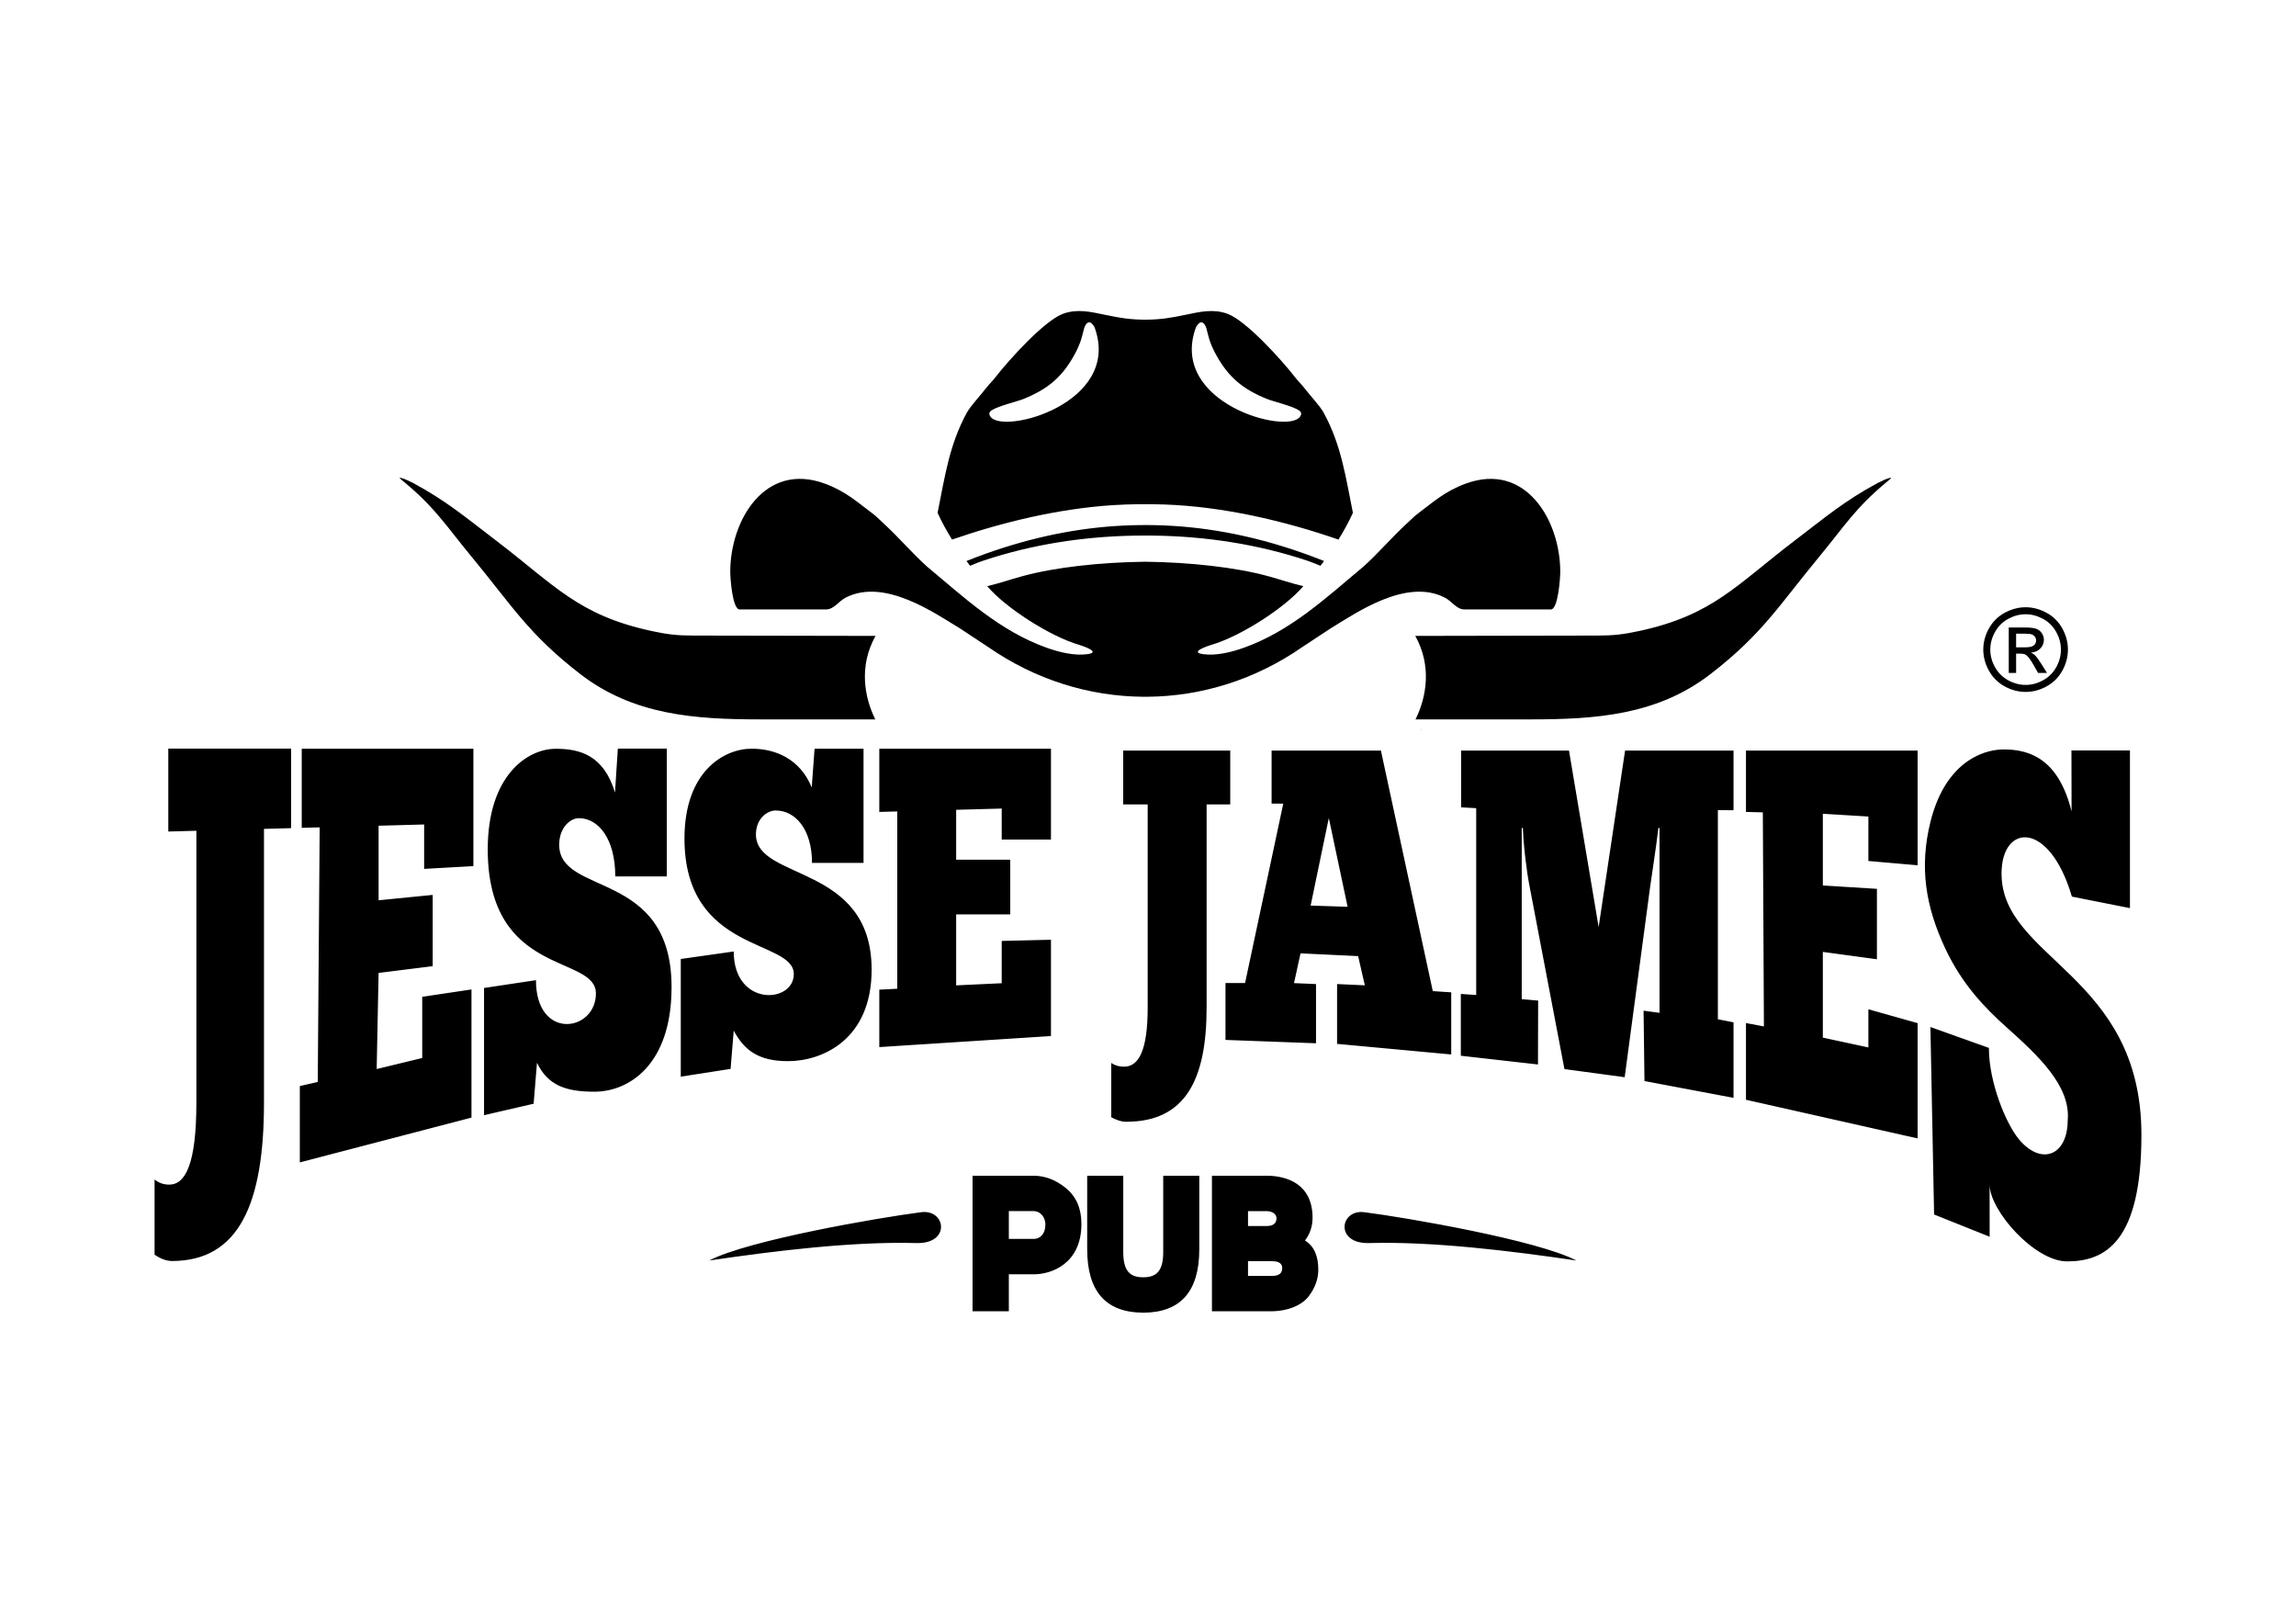
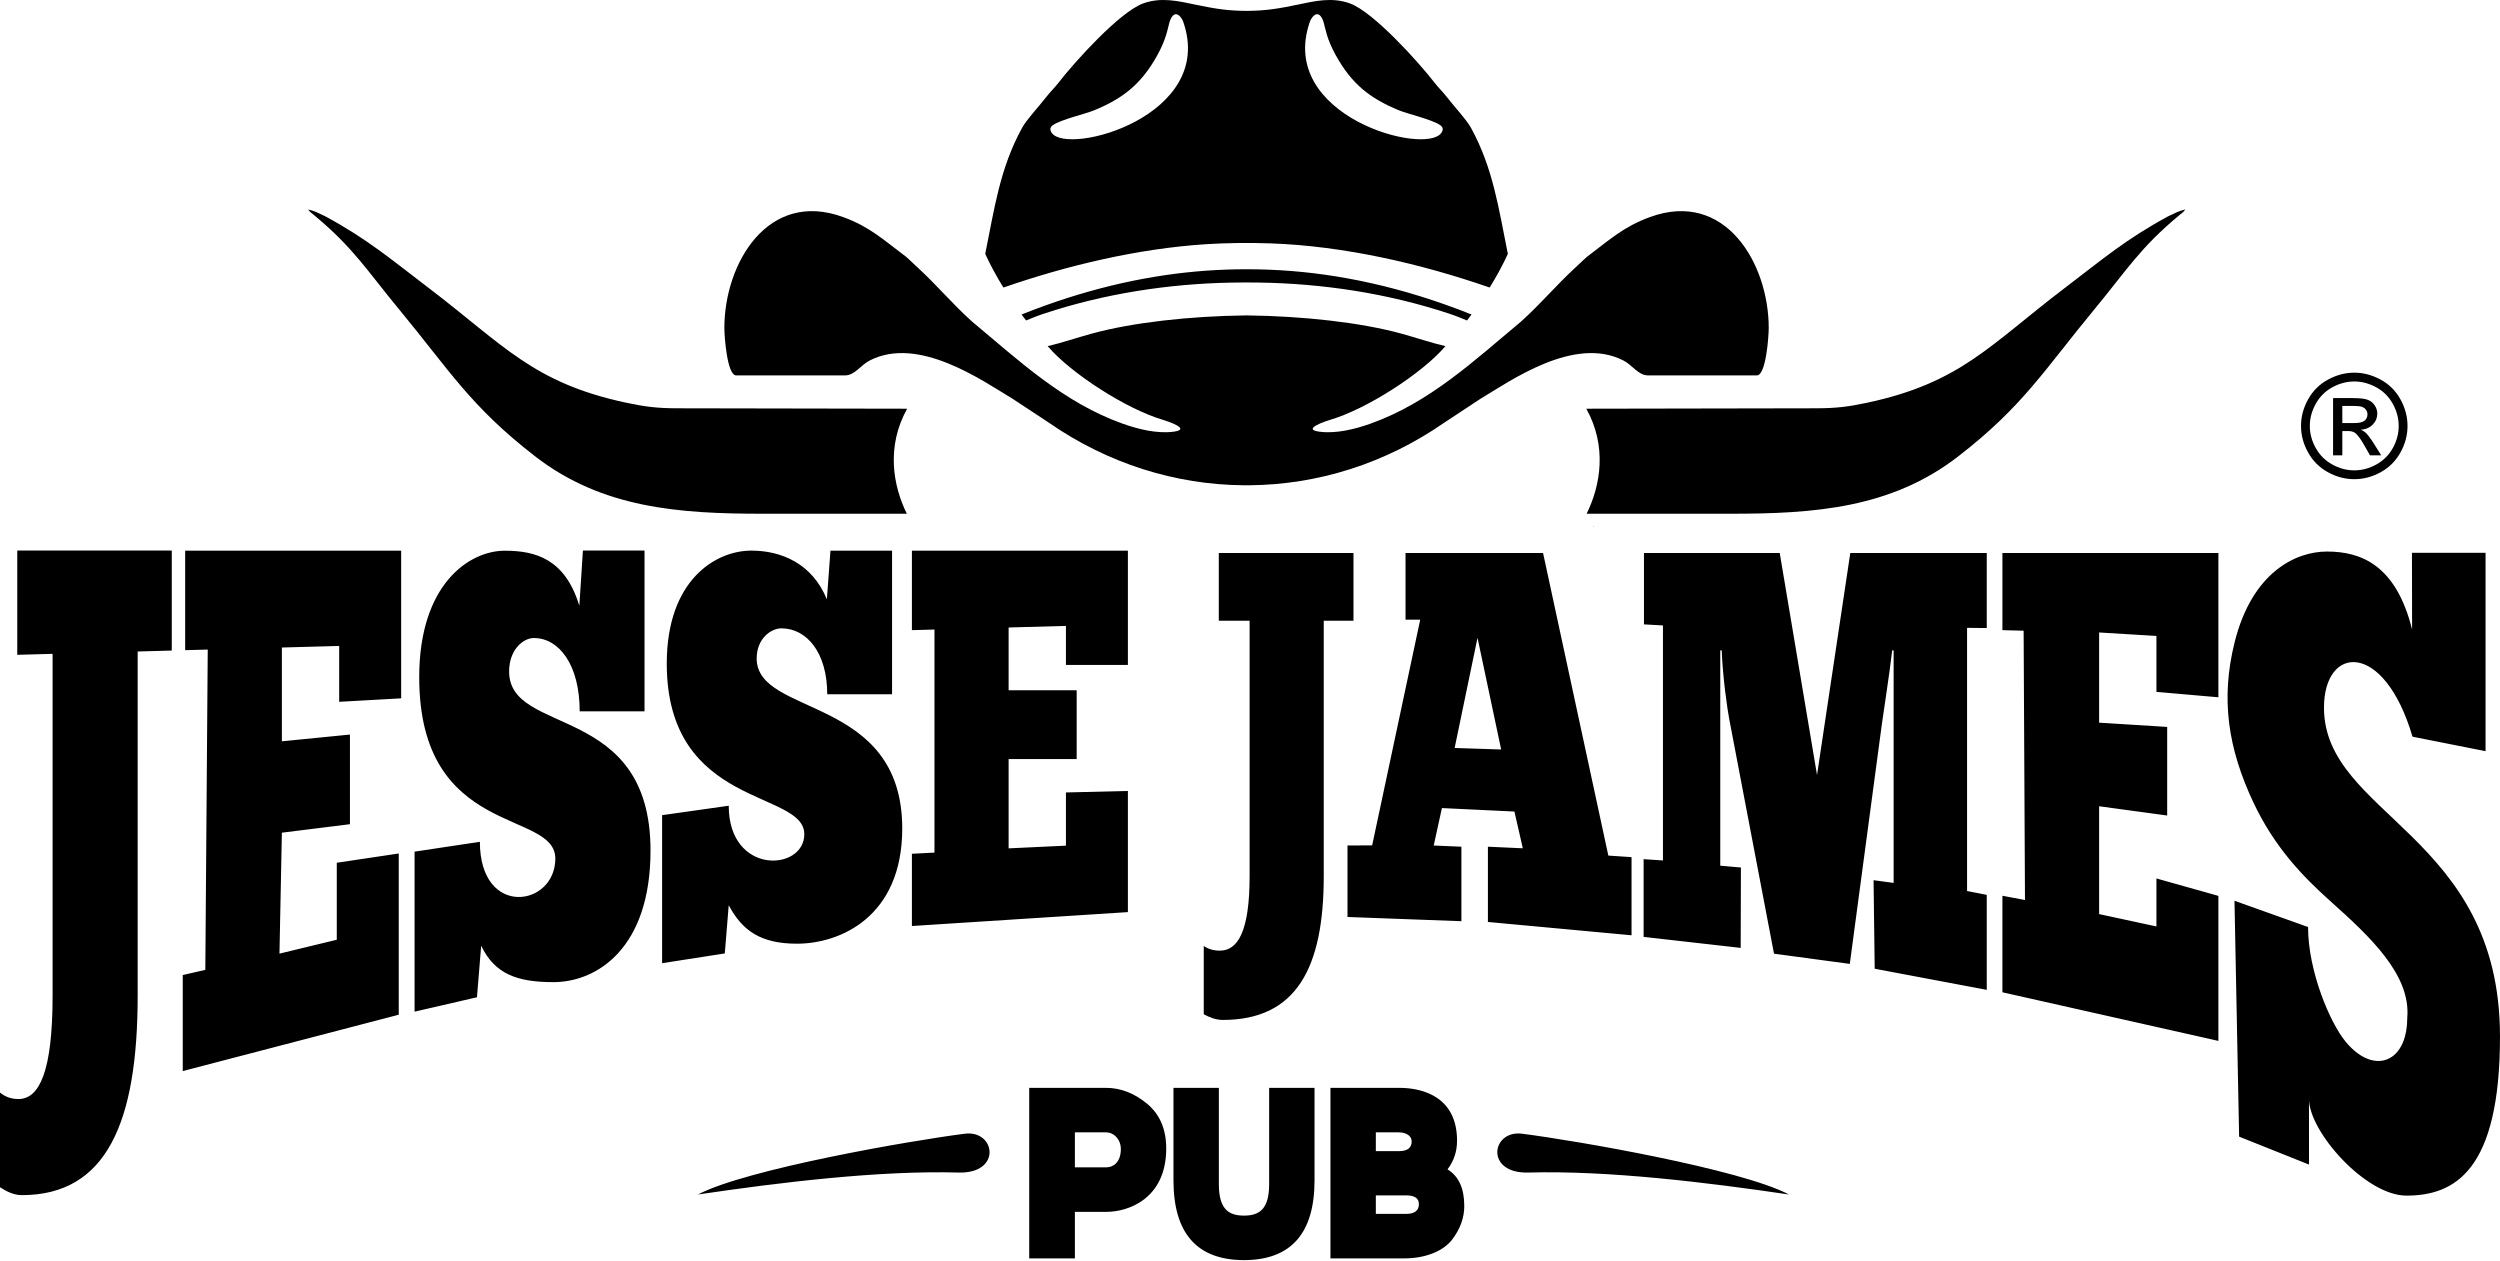
- <svg xmlns="http://www.w3.org/2000/svg" viewBox="0 0 841.89 595.276">
-   <g id="logo-pub" class="logo-pub">
-     <path fill-rule="evenodd" d="M267.768 209.612c0-18.86 12.702-40.355 34.626-32.323 7.786 2.854 11.789 6.668 18.354 11.589.061.053.785.708.906.822l2.676 2.506c5.387 4.966 10.139 10.627 15.591 15.503 13.742 11.469 26.708 23.66 43.922 29.785 4.473 1.591 10.033 3.003 14.943 2.323 5.245-.726-2.157-3.118-2.961-3.364-10.73-3.075-27.131-13.644-33.843-21.554 4.249-.99 8.485-2.454 12.812-3.64 12.048-3.303 28.735-5.109 44.88-5.314.141-.002.281-.002.422-.001 16.178.198 32.912 2.005 44.987 5.315 4.326 1.186 8.563 2.65 12.812 3.64-6.712 7.911-23.114 18.479-33.843 21.554-.803.246-8.206 2.638-2.961 3.364 4.91.68 10.47-.732 14.943-2.323 17.214-6.125 30.18-18.316 43.922-29.785 5.452-4.877 10.204-10.537 15.591-15.503l2.676-2.506c.121-.114.845-.769.906-.822 6.564-4.921 10.568-8.736 18.354-11.589 21.924-8.032 34.626 13.462 34.626 32.323 0 2.262-.762 13.82-3.455 13.82h-31.671c-2.883 0-4.583-2.986-7.187-4.33-14.291-7.376-32.926 5.89-41.792 11.206l-10.412 6.864c-17.292 12.017-37.022 18.106-56.785 18.27l-.201.001c-.222.001-.445.003-.667.003-.222 0-.445-.001-.667-.003l-.201-.001c-19.763-.164-39.493-6.253-56.785-18.27l-10.412-6.864c-8.866-5.316-27.501-18.582-41.792-11.206-2.603 1.344-4.304 4.33-7.187 4.33h-31.671c-2.693 0-3.455-11.558-3.455-13.82zm155.404-13.247c19.012.257 37.921 3.146 55.802 9.065 2.3.762 3.902 1.468 5.208 1.992l1.313-1.744c-20-8.009-38.734-11.894-55.758-12.898-8.131-.479-16.467-.36-24.574.372-15.676 1.42-32.712 5.289-50.782 12.526l1.313 1.744c1.306-.524 2.909-1.23 5.208-1.992 17.51-5.796 36.004-8.687 54.617-9.045 2.551-.05 5.102-.055 7.653-.019zm3.684-11.415c21.451.729 43.925 5.938 63.929 12.871 2.011-3.252 3.802-6.52 5.299-9.809-2.667-13.151-4.253-24.91-10.745-36.743-1.321-2.408-4.793-6.072-7.088-9.035-1.209-1.561-2.253-2.463-3.461-4.025-4.747-6.143-17.824-20.619-24.645-23.15-5.253-1.949-10.284-.724-15.429.349-2.55.532-4.9.989-7.266 1.304-4.743.632-9.909.65-14.666.047-2.488-.316-4.947-.793-7.626-1.351-5.145-1.073-10.177-2.297-15.429-.349-6.821 2.531-19.898 17.007-24.645 23.15-1.207 1.562-2.252 2.464-3.461 4.025-2.295 2.962-5.767 6.627-7.088 9.035-6.492 11.833-8.077 23.591-10.745 36.743 1.497 3.289 3.288 6.557 5.299 9.809 18.495-6.41 39.101-11.346 59.058-12.631 5.939-.38 12.678-.445 18.707-.24zm49.855-32.212c-4.553 6.756-47.884-4.851-38.336-32.322.127-.366.288-.702.49-1.001 1.616-2.398 2.95-.949 3.557 1.188.543 1.914.878 4.764 3.548 9.574 4.546 8.187 9.765 12.482 18.5 16.049 2.383.973 9.398 2.608 11.804 4.208.945.628 1.083 1.345.437 2.304zm-113.546 0c4.553 6.756 47.884-4.851 38.336-32.322-.127-.366-.288-.702-.49-1.001-1.616-2.398-2.95-.949-3.557 1.188-.543 1.914-.878 4.764-3.548 9.574-4.546 8.187-9.765 12.482-18.5 16.049-2.383.973-9.398 2.608-11.804 4.208-.945.628-1.083 1.345-.437 2.304z" />
-     <path fill-rule="evenodd" d="M693.334 175.105c-1.99.485-2.853 1.064-4.76 1.926-12.425 6.718-19.161 12.525-30.271 20.978-21.753 16.55-30.227 27.505-57.3 33.339-5.784 1.246-9.313 1.652-15.156 1.662l-66.903.123c6.131 10.991 4.153 22.402.094 30.607h42.036c24.28 0 46.698-1.58 66.23-16.691 18.939-14.649 24.927-25.002 39.857-43.063 9.26-11.2 13.147-17.755 24.636-27.28.584-.484 1.131-.829 1.623-1.506.074-.127-.048-.105-.084-.096zm-172.403 92.357l.086.176.086-.176h-.172zm-113.463 142.133c1.67.905 3.55 1.658 5.533 1.658 21.503 0 29.436-15.22 29.436-41.893v-74.442h8.664v-19.741h-39.248v19.741h8.977v74.442c0 16.124-3.445 21.7-8.664 21.7-1.879 0-3.34-.452-4.697-1.356v19.891zm124.664-23.01v-22.777l-6.763-.45-19.02-88.18h-40.083v19.439h4.28l-14.007 65.777-7.183.012v20.845l33.194 1.229v-21.709l-8.068-.345 2.388-10.912 21.129 1.009 2.449 10.709-10.174-.462v21.933l41.857 3.881zm-51.551-54.587l6.665-32.106 6.89 32.549-13.556-.443zm127.926-28.438v67.759l-5.846-.787.327 25.799 32.658 6.158v-27.683l-5.74-1.125v-76.687l5.74.056v-21.87h-39.769l-9.694 64.696-10.869-64.696h-39.561v20.801l5.533.31v68.49l-5.637-.386v22.657l28.288 3.205.067-23.424-6.018-.527v-62.747h.418c.313 8.063 1.669 17.255 2.192 19.995l13.049 68.39 22.088 2.979 9.329-69.757c.501-3.749 2.192-14.352 3.027-21.608h.417zm31.701-28.382v22.488l6.181.161.395 78.477-6.577-1.237v28.125l62.942 14.171v-42.262l-18.057-5.081v13.988l-16.701-3.599v-31.426l19.832 2.7v-25.82l-19.832-1.237v-26.285l16.701 1.012v16.299l18.057 1.575v-42.049h-62.942zm68.98 170.081l20.367 8.144-.012-19.138c.006 9.57 16.508 28.18 28.388 28.18 13.998 0 27.278-7.15 27.278-46.369 0-58.866-51.292-64.464-51.292-95.836 0-18.296 17.547-19.637 25.797 8.472l21.289 4.221v-57.801h-21.45l.043 22.336c-4.704-18.855-14.934-22.713-24.813-22.713-9.028 0-21.796 5.963-26.904 26.429-4.17 16.702-1.847 31.093 5.429 46.602 6.186 13.185 14.593 21.799 22.338 28.731 11.632 10.411 23.649 21.533 22.54 34.156 0 5.436-1.708 9.287-4.299 11.189-3.583 2.631-8.858 1.535-13.643-4.246-4.598-5.555-10.964-20.606-10.964-33.441l-21.444-7.652 1.352 68.735zm-652.509 14.748c1.916 1.254 4.071 2.3 6.347 2.3 24.669 0 33.77-21.112 33.77-58.108v-100.315l9.939-.274v-29.147h-45.026v30.388l10.298-.284v99.632c0 22.364-3.951 30.099-9.939 30.099-2.156 0-3.832-.627-5.389-1.881v27.59zm53.961-185.509v29.004l6.576-.182-.703 93.333-6.577 1.519v27.979l62.942-16.419v-46.985l-18.058 2.699v22.435l-16.701 4.049.703-35.244 19.833-2.474v-26.124l-19.833 1.968v-27.331l16.701-.46v16.28l18.059-1.012v-43.035h-62.942zm66.846 134.347l18.184-4.198 1.23-15.021c3.967 8.286 10.537 10.611 21.08 10.611 12.422 0 28.267-9.625 28.267-38.349 0-43.27-41.204-33.208-41.204-52.173 0-6.444 4.175-9.758 7.203-9.758 7.307 0 13.362 7.733 13.362 21.358h18.893v-46.862h-17.954l-1.044 16.113c-4.175-13.81-12.965-16.051-21.733-16.051-10.23 0-24.926 9.607-24.926 36.858 0 46.952 39.665 38.489 39.665 52.85 0 14.082-21.987 17.403-21.987-4.881l-19.034 2.868v46.635zm72.138-14.127l18.267-2.844 1.148-14.048c3.967 7.456 9.361 11.209 19.903 11.209 12.422 0 30.662-7.718 30.662-33.566 0-38.937-42.422-32.486-42.422-49.551 0-5.799 4.175-8.782 7.203-8.782 7.306 0 13.361 6.959 13.361 19.22h18.892v-41.861h-17.954l-1.043 14.192c-4.284-10.458-13.266-14.201-22.033-14.201-10.23 0-24.626 8.402-24.626 32.923 0 42.25 40.084 36.783 40.084 49.706 0 10.85-22.026 12.034-22.026-8.285l-19.415 2.75v43.138zm72.796-120.22v23.166l6.577-.18v65.005l-6.577.337v21.054l62.942-4.049v-35.306l-18.057.438v15.502l-16.702.787v-26.025h19.832v-20.042h-19.832v-18.297l16.702-.46v11.373h18.057v-33.303h-62.942zm255.591 187.625c-23.668-3.497-52.677-7.052-75.944-6.397-12.718.359-10.801-12.458-1.826-11.317 15.683 1.996 63.597 10.287 77.769 17.713zm-431.366-287.019c1.99.485 2.853 1.064 4.76 1.926 12.425 6.718 19.161 12.525 30.271 20.978 21.753 16.55 30.227 27.505 57.3 33.339 5.784 1.246 9.313 1.652 15.156 1.662l66.903.123c-6.131 10.991-4.153 22.402-.094 30.607h-42.035c-24.28 0-46.698-1.58-66.23-16.691-18.939-14.649-24.927-25.002-39.857-43.063-9.26-11.2-13.147-17.755-24.636-27.28-.584-.484-1.131-.829-1.623-1.506-.074-.127.048-.105.084-.096zm113.414 287.019c23.668-3.497 52.677-7.052 75.944-6.397 12.718.359 10.801-12.458 1.826-11.317-15.683 1.996-63.597 10.287-77.769 17.713zm482.697-239.495c2.604 0 5.145.667 7.63 2.007 2.478 1.334 4.415 3.25 5.798 5.735 1.383 2.492 2.078 5.089 2.078 7.784 0 2.674-.681 5.25-2.05 7.714-1.362 2.471-3.271 4.387-5.734 5.749-2.463 1.369-5.04 2.049-7.721 2.049-2.688 0-5.264-.681-7.728-2.049-2.464-1.362-4.38-3.278-5.748-5.749-1.369-2.464-2.057-5.039-2.057-7.714 0-2.695.695-5.292 2.085-7.784 1.397-2.485 3.334-4.401 5.811-5.735 2.485-1.34 5.026-2.007 7.636-2.007zm-6.19 24.088v-16.677h5.742c1.965 0 3.383.154 4.26.463.884.309 1.579.843 2.106 1.614.519.765.779 1.579.779 2.443 0 1.214-.435 2.281-1.313 3.18-.87.905-2.028 1.411-3.474 1.523.589.246 1.067.54 1.418.884.674.653 1.495 1.755 2.471 3.306l2.036 3.264h-3.271l-1.488-2.625c-1.165-2.071-2.112-3.369-2.829-3.888-.491-.379-1.207-.569-2.155-.561h-1.586v7.075h-2.695zm2.695-9.391h3.271c1.565 0 2.632-.232 3.2-.695.569-.463.856-1.081.856-1.839 0-.491-.14-.933-.414-1.319-.274-.393-.653-.681-1.137-.87-.491-.189-1.39-.288-2.709-.288h-3.067v5.011zm3.495-12.129c-2.183 0-4.309.561-6.373 1.678-2.063 1.116-3.678 2.716-4.843 4.794-1.165 2.078-1.748 4.239-1.748 6.485 0 2.239.575 4.38 1.72 6.429 1.144 2.049 2.744 3.65 4.801 4.794 2.057 1.144 4.204 1.72 6.443 1.72 2.232 0 4.38-.576 6.436-1.72 2.057-1.144 3.657-2.744 4.794-4.794 1.137-2.05 1.705-4.19 1.705-6.429 0-2.246-.582-4.408-1.741-6.485-1.158-2.077-2.772-3.678-4.843-4.794-2.071-1.116-4.19-1.678-6.352-1.678zm-372.84 255.541v-13.561h9.265c6.233 0 17.351-3.79 17.351-18.446 0-5.644-1.853-9.939-5.559-13.056-3.79-3.116-7.749-4.632-12.045-4.632h-22.321v49.695h13.308zm9.181-36.724c2.022 0 4.211 1.853 4.211 4.885 0 3.79-2.19 5.306-4.211 5.306h-9.181v-10.192h9.181zm40.27 37.229c13.561-.084 20.384-7.833 20.384-23.247v-26.953h-13.224v28.048c0 7.328-2.864 9.181-7.328 9.181-4.464 0-7.328-1.853-7.328-9.181v-28.048h-13.224v26.953c0 15.414 6.822 23.163 20.383 23.247h.337zm38.248-37.229h6.739c1.937 0 3.706.926 3.706 2.611 0 1.937-1.263 2.864-3.706 2.864h-6.739v-5.475zm0 18.362h8.844c2.443 0 3.706.842 3.706 2.527 0 1.937-1.263 2.864-3.706 2.864h-8.844v-5.391zm8.255 18.362c6.486 0 11.54-2.274 13.982-5.475 2.443-3.201 3.538-6.486 3.538-9.771 0-5.138-1.6-8.676-4.885-10.697 1.853-2.443 2.78-5.222 2.78-8.339 0-12.466-9.518-15.414-16.846-15.414h-20.047v49.695h21.478z" />
+ <svg xmlns="http://www.w3.org/2000/svg" width="728.531" height="367.214" viewBox="0 0 728.531 367.214">
+   <g id="logo-pub" class="logo-pub-index">
+     <path fill-rule="evenodd" d="M211.088 95.582c0-18.86 12.702-40.355 34.626-32.323 7.786 2.854 11.789 6.668 18.354 11.589.061.053.785.708.906.822l2.676 2.506c5.387 4.966 10.139 10.627 15.591 15.503 13.742 11.469 26.708 23.66 43.922 29.785 4.473 1.591 10.033 3.003 14.943 2.323 5.245-.726-2.157-3.118-2.961-3.364-10.73-3.075-27.131-13.644-33.843-21.554 4.249-.99 8.485-2.454 12.812-3.64 12.048-3.303 28.735-5.109 44.88-5.314.141-.002.281-.002.422-.001 16.178.198 32.912 2.005 44.987 5.315 4.326 1.186 8.563 2.65 12.812 3.64-6.712 7.911-23.114 18.479-33.843 21.554-.803.246-8.206 2.638-2.961 3.364 4.91.68 10.47-.732 14.943-2.323 17.214-6.125 30.18-18.316 43.922-29.785 5.452-4.877 10.204-10.537 15.591-15.503l2.676-2.506c.121-.114.845-.769.906-.822 6.564-4.921 10.568-8.736 18.354-11.589 21.924-8.032 34.626 13.462 34.626 32.323 0 2.262-.762 13.82-3.455 13.82h-31.671c-2.883 0-4.583-2.986-7.187-4.33-14.291-7.376-32.926 5.89-41.792 11.206l-10.412 6.864c-17.292 12.017-37.022 18.106-56.785 18.27l-.201.001c-.222.001-.445.003-.667.003-.222 0-.445-.001-.667-.003l-.201-.001c-19.763-.164-39.493-6.253-56.785-18.27l-10.412-6.864c-8.866-5.316-27.501-18.582-41.792-11.206-2.603 1.344-4.304 4.33-7.187 4.33h-31.671c-2.693 0-3.455-11.558-3.455-13.82zm155.404-13.247c19.012.257 37.921 3.146 55.802 9.065 2.3.762 3.902 1.468 5.208 1.992l1.313-1.744c-20-8.009-38.734-11.894-55.758-12.898-8.131-.479-16.467-.36-24.574.372-15.676 1.42-32.712 5.289-50.782 12.526l1.313 1.744c1.306-.524 2.909-1.23 5.208-1.992 17.51-5.796 36.004-8.687 54.617-9.045 2.551-.05 5.102-.055 7.653-.019zm3.684-11.415c21.451.729 43.925 5.938 63.929 12.871 2.011-3.252 3.802-6.52 5.299-9.809-2.667-13.151-4.253-24.91-10.745-36.743-1.321-2.408-4.793-6.072-7.088-9.035-1.209-1.561-2.253-2.463-3.461-4.025-4.747-6.143-17.824-20.619-24.645-23.15-5.253-1.949-10.284-.724-15.429.349-2.55.532-4.9.989-7.266 1.304-4.743.632-9.909.65-14.666.047-2.488-.316-4.947-.793-7.626-1.351-5.145-1.073-10.177-2.297-15.429-.349-6.821 2.531-19.898 17.007-24.645 23.15-1.207 1.562-2.252 2.464-3.461 4.025-2.295 2.962-5.767 6.627-7.088 9.035-6.492 11.833-8.077 23.591-10.745 36.743 1.497 3.289 3.288 6.557 5.299 9.809 18.495-6.41 39.101-11.346 59.058-12.631 5.939-.38 12.678-.445 18.707-.24zm49.855-32.212c-4.553 6.756-47.884-4.851-38.336-32.322.127-.366.288-.702.49-1.001 1.616-2.398 2.95-.949 3.557 1.188.543 1.914.878 4.764 3.548 9.574 4.546 8.187 9.765 12.482 18.5 16.049 2.383.973 9.398 2.608 11.804 4.208.945.628 1.083 1.345.437 2.304zm-113.546 0c4.553 6.756 47.884-4.851 38.336-32.322-.127-.366-.288-.702-.49-1.001-1.616-2.398-2.95-.949-3.557 1.188-.543 1.914-.878 4.764-3.548 9.574-4.546 8.187-9.765 12.482-18.5 16.049-2.383.973-9.398 2.608-11.804 4.208-.945.628-1.083 1.345-.437 2.304z" />
+     <path fill-rule="evenodd" d="M636.655 61.075c-1.99.485-2.853 1.064-4.76 1.926-12.425 6.718-19.161 12.525-30.271 20.978-21.753 16.55-30.227 27.505-57.3 33.339-5.784 1.246-9.313 1.652-15.156 1.662l-66.903.123c6.131 10.991 4.153 22.402.094 30.607h42.036c24.28 0 46.698-1.58 66.23-16.691 18.939-14.649 24.927-25.002 39.857-43.063 9.26-11.2 13.147-17.755 24.636-27.28.584-.484 1.131-.829 1.623-1.506.074-.127-.048-.105-.084-.096zM464.251 153.432l.086.176.086-.176h-.172zm-113.463 142.133c1.67.905 3.55 1.658 5.533 1.658 21.503 0 29.436-15.22 29.436-41.893v-74.442h8.664v-19.741h-39.248v19.741h8.977v74.442c0 16.124-3.445 21.7-8.664 21.7-1.879 0-3.34-.452-4.697-1.356v19.891zm124.664-23.01v-22.777l-6.763-.45-19.02-88.18H409.587v19.439h4.28l-14.007 65.777-7.183.012v20.845l33.194 1.229v-21.709l-8.068-.345 2.388-10.912 21.129 1.009 2.449 10.709-10.174-.462v21.933l41.857 3.881zm-51.551-54.587l6.665-32.106 6.89 32.549-13.556-.443zm127.926-28.438v67.759l-5.846-.787.327 25.799 32.658 6.158v-27.683l-5.74-1.125v-76.687l5.74.056v-21.87h-39.769l-9.694 64.696-10.869-64.696h-39.561v20.801l5.533.31v68.49l-5.637-.386v22.657l28.288 3.205.067-23.424-6.018-.527v-62.747h.418c.313 8.063 1.669 17.255 2.192 19.995l13.049 68.39 22.088 2.979 9.329-69.757c.501-3.749 2.192-14.352 3.027-21.608h.417zm31.701-28.382v22.488l6.181.161.395 78.477-6.577-1.237v28.125l62.942 14.171v-42.262l-18.057-5.081v13.988l-16.701-3.599v-31.426l19.832 2.7v-25.82l-19.832-1.237v-26.285l16.701 1.012v16.299l18.057 1.575v-42.049h-62.942zm68.98 170.081l20.367 8.144-.012-19.138c.006 9.57 16.508 28.18 28.388 28.18 13.998 0 27.278-7.15 27.278-46.369 0-58.866-51.292-64.464-51.292-95.836 0-18.296 17.547-19.637 25.797 8.472l21.289 4.221v-57.801h-21.45l.043 22.336c-4.704-18.855-14.934-22.713-24.813-22.713-9.028 0-21.796 5.963-26.904 26.429-4.17 16.702-1.847 31.093 5.429 46.602 6.186 13.185 14.593 21.799 22.338 28.731 11.632 10.411 23.649 21.533 22.54 34.156 0 5.436-1.708 9.287-4.299 11.189-3.583 2.631-8.858 1.535-13.643-4.246-4.598-5.555-10.964-20.606-10.964-33.441l-21.444-7.652 1.352 68.735zM0 345.977c1.916 1.254 4.071 2.3 6.347 2.3 24.669 0 33.77-21.112 33.77-58.108v-100.315l9.939-.274v-29.147H5.029v30.388l10.298-.284v99.632c0 22.364-3.951 30.099-9.939 30.099-2.156 0-3.832-.627-5.389-1.881v27.59zm53.961-185.509v29.004l6.576-.182-.703 93.333-6.577 1.519v27.979l62.942-16.419v-46.985l-18.058 2.699v22.435l-16.701 4.049.703-35.244 19.833-2.474v-26.124l-19.833 1.968v-27.331l16.701-.46v16.28l18.059-1.012v-43.035H53.961zm66.846 134.347l18.184-4.198 1.23-15.021c3.967 8.286 10.537 10.611 21.08 10.611 12.422 0 28.267-9.625 28.267-38.349 0-43.27-41.204-33.208-41.204-52.173 0-6.444 4.175-9.758 7.203-9.758 7.307 0 13.362 7.733 13.362 21.358h18.893v-46.862h-17.954l-1.044 16.113c-4.175-13.81-12.965-16.051-21.733-16.051-10.23 0-24.926 9.607-24.926 36.858 0 46.952 39.665 38.489 39.665 52.85 0 14.082-21.987 17.403-21.987-4.881l-19.034 2.868v46.635zm72.138-14.127l18.267-2.844 1.148-14.048c3.967 7.456 9.361 11.209 19.903 11.209 12.422 0 30.662-7.718 30.662-33.566 0-38.937-42.422-32.486-42.422-49.551 0-5.799 4.175-8.782 7.203-8.782 7.306 0 13.361 6.959 13.361 19.22h18.892v-41.861h-17.954l-1.043 14.192c-4.284-10.458-13.266-14.201-22.033-14.201-10.23 0-24.626 8.402-24.626 32.923 0 42.25 40.084 36.783 40.084 49.706 0 10.85-22.026 12.034-22.026-8.285l-19.415 2.75v43.138zm72.796-120.22v23.166l6.577-.18v65.005l-6.577.337v21.054l62.942-4.049v-35.306l-18.057.438v15.502l-16.702.787v-26.025h19.832v-20.042h-19.832v-18.297l16.702-.46v11.373h18.057v-33.303h-62.942zM521.331 348.093c-23.668-3.497-52.677-7.052-75.944-6.397-12.718.359-10.801-12.458-1.826-11.317 15.683 1.996 63.597 10.287 77.769 17.713zM89.965 61.075c1.99.485 2.853 1.064 4.76 1.926 12.425 6.718 19.161 12.525 30.271 20.978 21.753 16.55 30.227 27.505 57.3 33.339 5.784 1.246 9.313 1.652 15.156 1.662l66.903.123c-6.131 10.991-4.153 22.402-.094 30.607h-42.035c-24.28 0-46.698-1.58-66.23-16.691-18.939-14.649-24.927-25.002-39.857-43.063-9.26-11.2-13.147-17.755-24.636-27.28-.584-.484-1.131-.829-1.623-1.506-.074-.127.048-.105.084-.096zM203.379 348.093c23.668-3.497 52.677-7.052 75.944-6.397 12.718.359 10.801-12.458 1.826-11.317-15.683 1.996-63.597 10.287-77.769 17.713zM686.075 108.599c2.604 0 5.145.667 7.63 2.007 2.478 1.334 4.415 3.25 5.798 5.735 1.383 2.492 2.078 5.089 2.078 7.784 0 2.674-.681 5.25-2.05 7.714-1.362 2.471-3.271 4.387-5.734 5.749-2.463 1.369-5.04 2.049-7.721 2.049-2.688 0-5.264-.681-7.728-2.049-2.464-1.362-4.38-3.278-5.748-5.749-1.369-2.464-2.057-5.039-2.057-7.714 0-2.695.695-5.292 2.085-7.784 1.397-2.485 3.334-4.401 5.811-5.735 2.485-1.34 5.026-2.007 7.636-2.007zm-6.19 24.088v-16.677h5.742c1.965 0 3.383.154 4.26.463.884.309 1.579.843 2.106 1.614.519.765.779 1.579.779 2.443 0 1.214-.435 2.281-1.313 3.18-.87.905-2.028 1.411-3.474 1.523.589.246 1.067.54 1.418.884.674.653 1.495 1.755 2.471 3.306l2.036 3.264h-3.271l-1.488-2.625c-1.165-2.071-2.112-3.369-2.829-3.888-.491-.379-1.207-.569-2.155-.561h-1.586v7.075h-2.695zm2.695-9.391h3.271c1.565 0 2.632-.232 3.2-.695.569-.463.856-1.081.856-1.839 0-.491-.14-.933-.414-1.319-.274-.393-.653-.681-1.137-.87-.491-.189-1.39-.288-2.709-.288h-3.067v5.011zm3.495-12.129c-2.183 0-4.309.561-6.373 1.678-2.063 1.116-3.678 2.716-4.843 4.794-1.165 2.078-1.748 4.239-1.748 6.485 0 2.239.575 4.38 1.72 6.429 1.144 2.049 2.744 3.65 4.801 4.794 2.057 1.144 4.204 1.72 6.443 1.72 2.232 0 4.38-.576 6.436-1.72 2.057-1.144 3.657-2.744 4.794-4.794 1.137-2.05 1.705-4.19 1.705-6.429 0-2.246-.582-4.408-1.741-6.485-1.158-2.077-2.772-3.678-4.843-4.794-2.071-1.116-4.19-1.678-6.352-1.678zM313.235 366.709v-13.561h9.265c6.233 0 17.351-3.79 17.351-18.446 0-5.644-1.853-9.939-5.559-13.056-3.79-3.116-7.749-4.632-12.045-4.632h-22.321v49.695h13.308zm9.181-36.724c2.022 0 4.211 1.853 4.211 4.885 0 3.79-2.19 5.306-4.211 5.306h-9.181v-10.192h9.181zm40.27 37.229c13.561-.084 20.384-7.833 20.384-23.247v-26.953h-13.224v28.048c0 7.328-2.864 9.181-7.328 9.181-4.464 0-7.328-1.853-7.328-9.181v-28.048H341.966v26.953c0 15.414 6.822 23.163 20.383 23.247h.337zm38.248-37.229h6.739c1.937 0 3.706.926 3.706 2.611 0 1.937-1.263 2.864-3.706 2.864h-6.739v-5.475zm0 18.362h8.844c2.443 0 3.706.842 3.706 2.527 0 1.937-1.263 2.864-3.706 2.864h-8.844v-5.391zm8.255 18.362c6.486 0 11.54-2.274 13.982-5.475 2.443-3.201 3.538-6.486 3.538-9.771 0-5.138-1.6-8.676-4.885-10.697 1.853-2.443 2.78-5.222 2.78-8.339 0-12.466-9.518-15.414-16.846-15.414h-20.047v49.695h21.478z" />
  </g>
</svg>
